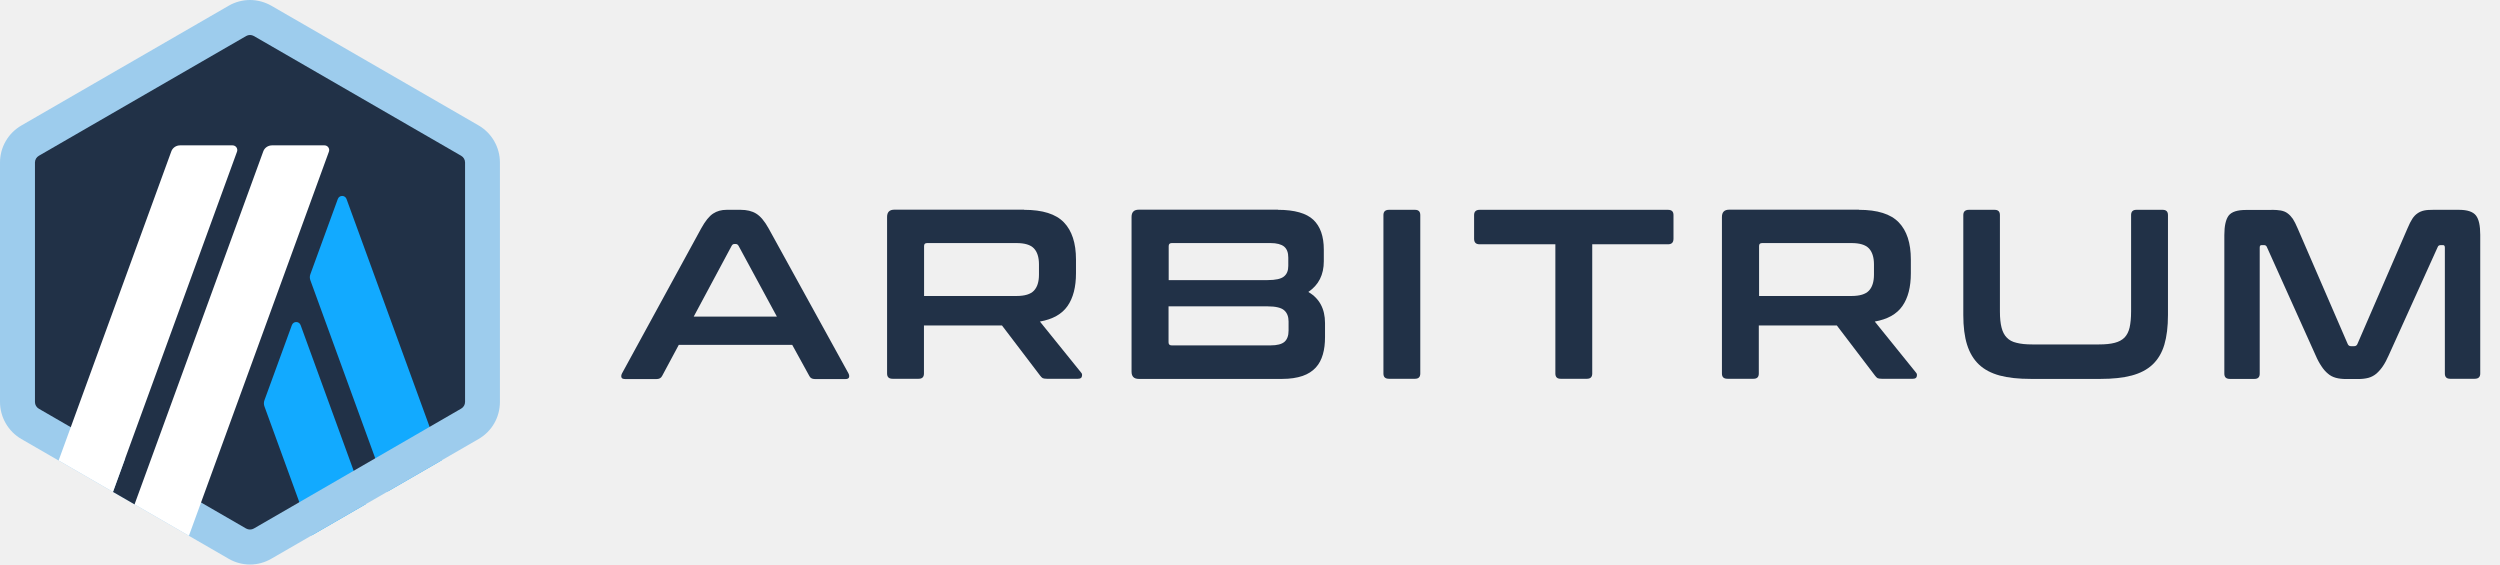
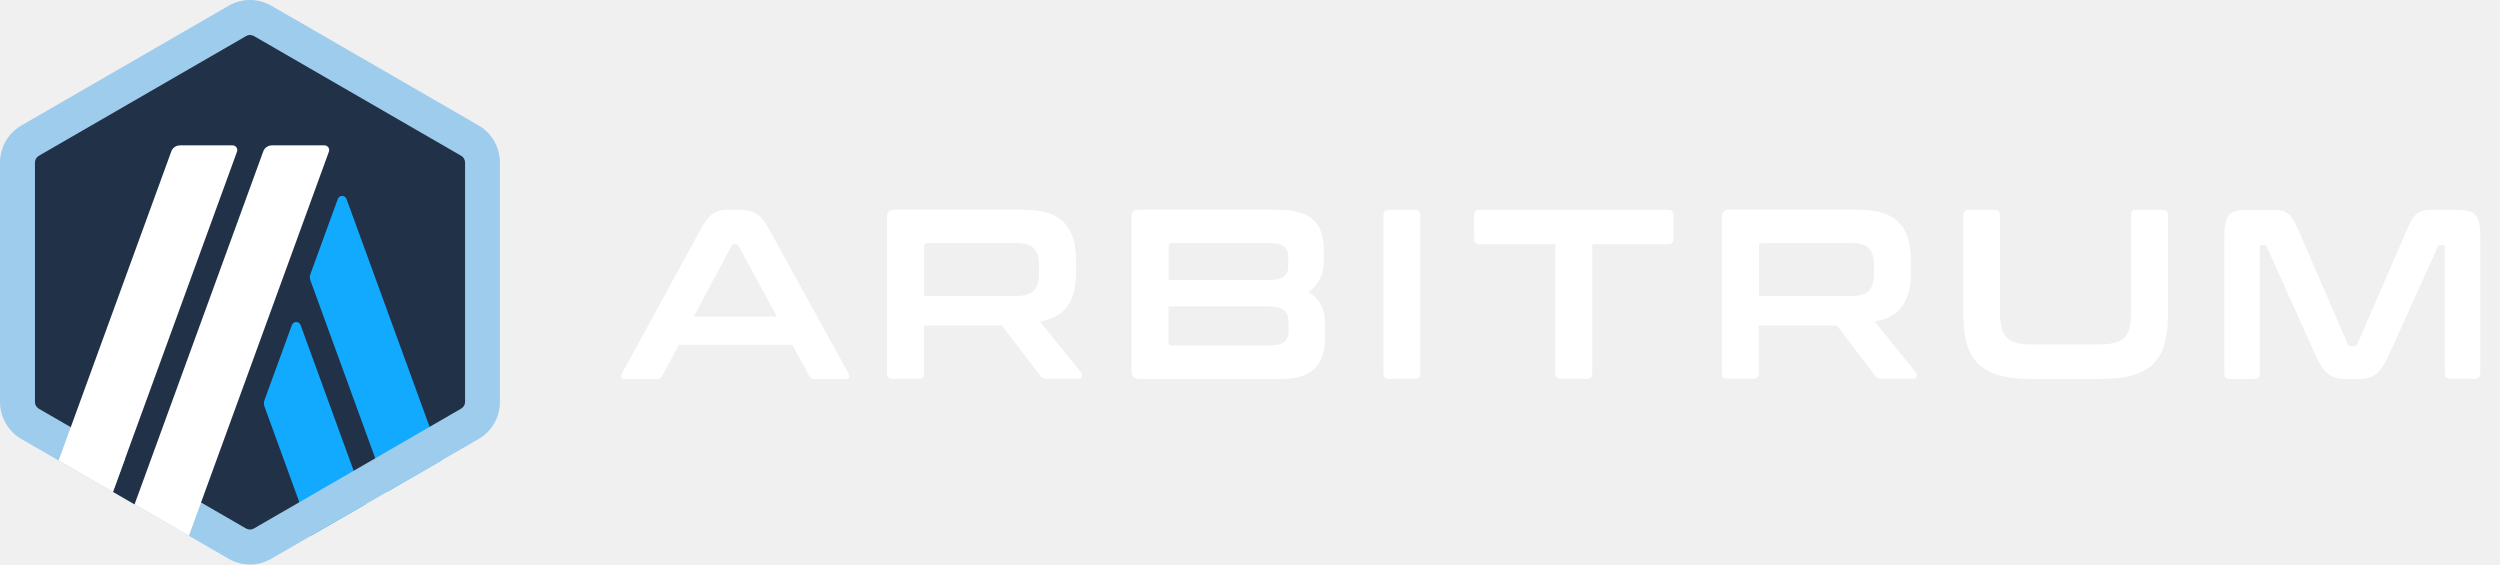
<svg xmlns="http://www.w3.org/2000/svg" width="124" height="28" viewBox="0 0 124 28" fill="none">
  <path d="M0.939 8.511V19.489C0.939 20.188 1.311 20.835 1.918 21.185L11.419 26.671C12.026 27.021 12.77 27.021 13.377 26.671L22.879 21.185C23.485 20.835 23.858 20.188 23.858 19.489V8.511C23.858 7.812 23.485 7.165 22.879 6.815L13.377 1.329C12.77 0.979 12.026 0.979 11.419 1.329L1.918 6.815C1.317 7.165 0.939 7.812 0.939 8.511Z" fill="#213147" />
  <path d="M14.476 16.128L13.119 19.845C13.079 19.948 13.079 20.062 13.119 20.165L15.449 26.562L18.145 25.005L14.911 16.128C14.837 15.921 14.55 15.921 14.476 16.128Z" fill="#12AAFF" />
  <path d="M17.189 9.874C17.115 9.667 16.829 9.667 16.754 9.874L15.398 13.591C15.357 13.694 15.357 13.808 15.398 13.911L19.215 24.386L21.912 22.828L17.189 9.874Z" fill="#12AAFF" />
  <path d="M12.398 1.735C12.467 1.735 12.53 1.753 12.593 1.787L22.873 7.726C22.993 7.795 23.067 7.921 23.067 8.058V19.936C23.067 20.074 22.993 20.2 22.873 20.268L12.593 26.213C12.535 26.247 12.467 26.265 12.398 26.265C12.329 26.265 12.266 26.247 12.204 26.213L1.929 20.274C1.809 20.205 1.734 20.079 1.734 19.942V8.058C1.734 7.921 1.809 7.795 1.929 7.726L12.209 1.787C12.266 1.753 12.335 1.735 12.398 1.735ZM12.398 0C12.032 0 11.665 0.097 11.339 0.286L1.059 6.225C0.406 6.603 0 7.302 0 8.058V19.936C0 20.692 0.406 21.397 1.059 21.775L11.339 27.714C11.665 27.903 12.032 28 12.398 28C12.764 28 13.131 27.903 13.457 27.714L23.737 21.775C24.395 21.397 24.796 20.698 24.796 19.936V8.058C24.796 7.302 24.39 6.598 23.737 6.22L13.463 0.286C13.131 0.097 12.764 0 12.398 0Z" fill="#9DCCED" />
  <path d="M5.604 24.398L6.548 21.809L8.448 23.39L6.674 25.016L5.604 24.398Z" fill="#213147" />
  <path d="M11.534 7.21H8.93C8.735 7.21 8.558 7.331 8.495 7.514L2.908 22.84L5.604 24.398L11.757 7.52C11.809 7.371 11.7 7.21 11.534 7.21Z" fill="white" />
  <path d="M16.096 7.21H13.491C13.297 7.21 13.119 7.331 13.056 7.514L6.674 25.016L9.37 26.574L16.313 7.525C16.371 7.371 16.256 7.21 16.096 7.21Z" fill="white" />
-   <path d="M36.738 10.407C37.038 10.407 37.299 10.467 37.505 10.594C37.712 10.721 37.919 10.961 38.119 11.322L42.084 18.52C42.124 18.6 42.13 18.667 42.11 18.721C42.09 18.774 42.03 18.801 41.937 18.801H40.415C40.282 18.801 40.188 18.747 40.142 18.647L39.294 17.105H33.668L32.841 18.647C32.787 18.754 32.694 18.801 32.567 18.801H31.012C30.905 18.801 30.845 18.774 30.825 18.721C30.805 18.667 30.812 18.6 30.852 18.52L34.783 11.322C34.983 10.961 35.176 10.721 35.37 10.594C35.563 10.467 35.784 10.407 36.037 10.407H36.738ZM34.409 15.702H38.533L36.631 12.19C36.598 12.137 36.558 12.103 36.498 12.103H36.424C36.371 12.103 36.324 12.13 36.291 12.19L34.409 15.702Z" fill="#213147" />
-   <path d="M50.793 10.407C51.714 10.407 52.368 10.614 52.768 11.028C53.168 11.442 53.369 12.056 53.369 12.871V13.552C53.369 14.24 53.228 14.781 52.948 15.181C52.668 15.582 52.214 15.836 51.58 15.949L53.629 18.487C53.669 18.527 53.682 18.587 53.662 18.667C53.649 18.747 53.582 18.787 53.469 18.787H51.927C51.82 18.787 51.754 18.774 51.714 18.754C51.673 18.727 51.633 18.687 51.593 18.634L49.698 16.143H45.828V18.527C45.828 18.7 45.741 18.787 45.567 18.787H44.273C44.086 18.787 43.999 18.7 43.999 18.527V10.761C43.999 10.521 44.119 10.4 44.359 10.4H50.793V10.407ZM45.834 14.681H50.419C50.826 14.681 51.113 14.594 51.28 14.42C51.447 14.247 51.533 13.979 51.533 13.619V13.118C51.533 12.758 51.447 12.491 51.28 12.317C51.113 12.143 50.826 12.056 50.419 12.056H45.988C45.881 12.056 45.834 12.103 45.834 12.203V14.681Z" fill="#213147" />
-   <path d="M63.386 10.407C64.206 10.407 64.794 10.574 65.141 10.901C65.488 11.229 65.661 11.723 65.661 12.384V12.958C65.661 13.626 65.407 14.133 64.894 14.48C65.441 14.801 65.721 15.315 65.721 16.023V16.717C65.721 17.038 65.688 17.325 65.614 17.578C65.541 17.832 65.428 18.053 65.261 18.233C65.094 18.413 64.88 18.553 64.607 18.647C64.333 18.74 63.999 18.794 63.599 18.794H56.485C56.245 18.794 56.125 18.674 56.125 18.433V10.761C56.125 10.521 56.245 10.4 56.485 10.4H63.386V10.407ZM57.96 13.893H62.872C63.272 13.893 63.539 13.833 63.686 13.712C63.833 13.592 63.899 13.419 63.899 13.185V12.778C63.899 12.53 63.833 12.35 63.692 12.23C63.552 12.117 63.325 12.056 63.018 12.056H58.12C58.013 12.056 57.967 12.11 57.967 12.21V13.893H57.96ZM57.96 15.195V16.978C57.96 17.084 58.013 17.131 58.113 17.131H63.025C63.345 17.131 63.572 17.071 63.706 16.958C63.839 16.844 63.913 16.657 63.913 16.403V15.949C63.913 15.702 63.839 15.515 63.692 15.388C63.546 15.261 63.272 15.195 62.872 15.195H57.96Z" fill="#213147" />
-   <path d="M70.186 10.407C70.359 10.407 70.446 10.494 70.446 10.668V18.527C70.446 18.7 70.359 18.787 70.186 18.787H68.891C68.704 18.787 68.618 18.7 68.618 18.527V10.668C68.618 10.494 68.711 10.407 68.891 10.407H70.186Z" fill="#213147" />
-   <path d="M82.732 10.407C82.919 10.407 83.005 10.494 83.005 10.668V11.843C83.005 12.03 82.912 12.117 82.732 12.117H78.975V18.527C78.975 18.7 78.888 18.787 78.714 18.787H77.406C77.233 18.787 77.146 18.7 77.146 18.527V12.117H73.389C73.202 12.117 73.115 12.023 73.115 11.843V10.668C73.115 10.494 73.209 10.407 73.389 10.407H82.732Z" fill="#213147" />
-   <path d="M92.202 10.407C93.123 10.407 93.777 10.614 94.177 11.028C94.578 11.442 94.778 12.056 94.778 12.871V13.552C94.778 14.24 94.638 14.781 94.357 15.181C94.077 15.582 93.623 15.836 92.989 15.949L95.038 18.487C95.078 18.527 95.091 18.587 95.072 18.667C95.058 18.747 94.991 18.787 94.878 18.787H93.336C93.23 18.787 93.163 18.774 93.123 18.754C93.083 18.727 93.043 18.687 93.003 18.634L91.107 16.143H87.237V18.527C87.237 18.7 87.15 18.787 86.977 18.787H85.682C85.495 18.787 85.408 18.7 85.408 18.527V10.761C85.408 10.521 85.528 10.4 85.769 10.4H92.202V10.407ZM87.25 14.681H91.835C92.242 14.681 92.529 14.594 92.696 14.42C92.862 14.247 92.949 13.979 92.949 13.619V13.118C92.949 12.758 92.862 12.491 92.696 12.317C92.529 12.143 92.242 12.056 91.835 12.056H87.404C87.297 12.056 87.25 12.103 87.25 12.203V14.681Z" fill="#213147" />
-   <path d="M98.935 10.407C99.109 10.407 99.196 10.494 99.196 10.668V15.448C99.196 15.769 99.222 16.036 99.276 16.243C99.329 16.457 99.416 16.624 99.536 16.744C99.656 16.871 99.816 16.958 100.023 17.004C100.23 17.058 100.484 17.084 100.797 17.084H104.114C104.428 17.084 104.681 17.058 104.888 17.004C105.095 16.951 105.255 16.864 105.375 16.744C105.496 16.617 105.582 16.45 105.629 16.243C105.676 16.029 105.702 15.769 105.702 15.448V10.668C105.702 10.494 105.789 10.407 105.963 10.407H107.271C107.444 10.407 107.531 10.494 107.531 10.668V15.629C107.531 16.203 107.471 16.691 107.351 17.098C107.231 17.498 107.037 17.826 106.77 18.079C106.503 18.333 106.156 18.513 105.729 18.627C105.302 18.74 104.788 18.794 104.181 18.794H100.731C100.123 18.794 99.609 18.74 99.189 18.627C98.769 18.513 98.422 18.333 98.155 18.079C97.888 17.826 97.694 17.498 97.567 17.098C97.441 16.697 97.38 16.203 97.38 15.629V10.668C97.38 10.494 97.474 10.407 97.654 10.407H98.935Z" fill="#213147" />
-   <path d="M112.676 10.407C112.85 10.407 113.003 10.421 113.13 10.441C113.257 10.467 113.37 10.507 113.464 10.581C113.557 10.648 113.644 10.741 113.724 10.854C113.797 10.968 113.877 11.122 113.958 11.315L116.447 17.064C116.48 17.138 116.534 17.171 116.614 17.171H116.76C116.841 17.171 116.894 17.138 116.927 17.064L119.417 11.315C119.497 11.122 119.577 10.968 119.65 10.854C119.723 10.741 119.81 10.648 119.91 10.581C120.004 10.514 120.117 10.467 120.237 10.441C120.364 10.414 120.511 10.407 120.684 10.407H121.966C122.38 10.407 122.66 10.501 122.807 10.688C122.953 10.875 123.02 11.195 123.02 11.649V18.527C123.02 18.7 122.927 18.787 122.747 18.787H121.525C121.352 18.787 121.265 18.7 121.265 18.527V12.277C121.265 12.197 121.232 12.157 121.172 12.157H121.065C120.985 12.157 120.931 12.19 120.911 12.25L118.482 17.619C118.389 17.832 118.289 18.019 118.189 18.166C118.088 18.313 117.982 18.433 117.868 18.533C117.755 18.627 117.621 18.7 117.475 18.74C117.328 18.78 117.154 18.8 116.954 18.8H116.38C116.18 18.8 116.006 18.78 115.86 18.74C115.713 18.7 115.579 18.634 115.466 18.533C115.352 18.44 115.239 18.313 115.145 18.166C115.045 18.019 114.945 17.839 114.852 17.619L112.436 12.25C112.409 12.183 112.363 12.157 112.282 12.157H112.176C112.109 12.157 112.082 12.197 112.082 12.277V18.533C112.082 18.707 111.996 18.794 111.822 18.794H110.601C110.414 18.794 110.327 18.707 110.327 18.533V11.656C110.327 11.202 110.401 10.881 110.541 10.694C110.688 10.507 110.968 10.414 111.388 10.414H112.676V10.407Z" fill="#213147" />
+   <path d="M36.738 10.407C37.038 10.407 37.299 10.467 37.505 10.594C37.712 10.721 37.919 10.961 38.119 11.322L42.084 18.52C42.124 18.6 42.13 18.667 42.11 18.721C42.09 18.774 42.03 18.801 41.937 18.801H40.415C40.282 18.801 40.188 18.747 40.142 18.647L39.294 17.105H33.668L32.841 18.647C32.787 18.754 32.694 18.801 32.567 18.801H31.012C30.905 18.801 30.845 18.774 30.825 18.721C30.805 18.667 30.812 18.6 30.852 18.52L34.783 11.322C34.983 10.961 35.176 10.721 35.37 10.594C35.563 10.467 35.784 10.407 36.037 10.407H36.738ZM34.409 15.702H38.533L36.631 12.19C36.598 12.137 36.558 12.103 36.498 12.103H36.424C36.371 12.103 36.324 12.13 36.291 12.19L34.409 15.702Z" fill="#ffffff" />
+   <path d="M50.793 10.407C51.714 10.407 52.368 10.614 52.768 11.028C53.168 11.442 53.369 12.056 53.369 12.871V13.552C53.369 14.24 53.228 14.781 52.948 15.181C52.668 15.582 52.214 15.836 51.58 15.949L53.629 18.487C53.669 18.527 53.682 18.587 53.662 18.667C53.649 18.747 53.582 18.787 53.469 18.787H51.927C51.82 18.787 51.754 18.774 51.714 18.754C51.673 18.727 51.633 18.687 51.593 18.634L49.698 16.143H45.828V18.527C45.828 18.7 45.741 18.787 45.567 18.787H44.273C44.086 18.787 43.999 18.7 43.999 18.527V10.761C43.999 10.521 44.119 10.4 44.359 10.4H50.793V10.407ZM45.834 14.681H50.419C50.826 14.681 51.113 14.594 51.28 14.42C51.447 14.247 51.533 13.979 51.533 13.619V13.118C51.533 12.758 51.447 12.491 51.28 12.317C51.113 12.143 50.826 12.056 50.419 12.056H45.988C45.881 12.056 45.834 12.103 45.834 12.203V14.681Z" fill="#ffffff" />
+   <path d="M63.386 10.407C64.206 10.407 64.794 10.574 65.141 10.901C65.488 11.229 65.661 11.723 65.661 12.384V12.958C65.661 13.626 65.407 14.133 64.894 14.48C65.441 14.801 65.721 15.315 65.721 16.023V16.717C65.721 17.038 65.688 17.325 65.614 17.578C65.541 17.832 65.428 18.053 65.261 18.233C65.094 18.413 64.88 18.553 64.607 18.647C64.333 18.74 63.999 18.794 63.599 18.794H56.485C56.245 18.794 56.125 18.674 56.125 18.433V10.761C56.125 10.521 56.245 10.4 56.485 10.4H63.386V10.407ZM57.96 13.893H62.872C63.272 13.893 63.539 13.833 63.686 13.712C63.833 13.592 63.899 13.419 63.899 13.185V12.778C63.899 12.53 63.833 12.35 63.692 12.23C63.552 12.117 63.325 12.056 63.018 12.056H58.12C58.013 12.056 57.967 12.11 57.967 12.21V13.893H57.96ZM57.96 15.195V16.978C57.96 17.084 58.013 17.131 58.113 17.131H63.025C63.345 17.131 63.572 17.071 63.706 16.958C63.839 16.844 63.913 16.657 63.913 16.403V15.949C63.913 15.702 63.839 15.515 63.692 15.388C63.546 15.261 63.272 15.195 62.872 15.195H57.96Z" fill="#ffffff" />
+   <path d="M70.186 10.407C70.359 10.407 70.446 10.494 70.446 10.668V18.527C70.446 18.7 70.359 18.787 70.186 18.787H68.891C68.704 18.787 68.618 18.7 68.618 18.527V10.668C68.618 10.494 68.711 10.407 68.891 10.407H70.186Z" fill="#ffffff" />
+   <path d="M82.732 10.407C82.919 10.407 83.005 10.494 83.005 10.668V11.843C83.005 12.03 82.912 12.117 82.732 12.117H78.975V18.527C78.975 18.7 78.888 18.787 78.714 18.787H77.406C77.233 18.787 77.146 18.7 77.146 18.527V12.117H73.389C73.202 12.117 73.115 12.023 73.115 11.843V10.668C73.115 10.494 73.209 10.407 73.389 10.407H82.732Z" fill="#ffffff" />
+   <path d="M92.202 10.407C93.123 10.407 93.777 10.614 94.177 11.028C94.578 11.442 94.778 12.056 94.778 12.871V13.552C94.778 14.24 94.638 14.781 94.357 15.181C94.077 15.582 93.623 15.836 92.989 15.949L95.038 18.487C95.078 18.527 95.091 18.587 95.072 18.667C95.058 18.747 94.991 18.787 94.878 18.787H93.336C93.23 18.787 93.163 18.774 93.123 18.754C93.083 18.727 93.043 18.687 93.003 18.634L91.107 16.143H87.237V18.527C87.237 18.7 87.15 18.787 86.977 18.787H85.682C85.495 18.787 85.408 18.7 85.408 18.527V10.761C85.408 10.521 85.528 10.4 85.769 10.4H92.202V10.407ZM87.25 14.681H91.835C92.242 14.681 92.529 14.594 92.696 14.42C92.862 14.247 92.949 13.979 92.949 13.619V13.118C92.949 12.758 92.862 12.491 92.696 12.317C92.529 12.143 92.242 12.056 91.835 12.056H87.404C87.297 12.056 87.25 12.103 87.25 12.203V14.681Z" fill="#ffffff" />
+   <path d="M98.935 10.407C99.109 10.407 99.196 10.494 99.196 10.668V15.448C99.196 15.769 99.222 16.036 99.276 16.243C99.329 16.457 99.416 16.624 99.536 16.744C99.656 16.871 99.816 16.958 100.023 17.004C100.23 17.058 100.484 17.084 100.797 17.084H104.114C104.428 17.084 104.681 17.058 104.888 17.004C105.095 16.951 105.255 16.864 105.375 16.744C105.496 16.617 105.582 16.45 105.629 16.243C105.676 16.029 105.702 15.769 105.702 15.448V10.668C105.702 10.494 105.789 10.407 105.963 10.407H107.271C107.444 10.407 107.531 10.494 107.531 10.668V15.629C107.531 16.203 107.471 16.691 107.351 17.098C107.231 17.498 107.037 17.826 106.77 18.079C106.503 18.333 106.156 18.513 105.729 18.627C105.302 18.74 104.788 18.794 104.181 18.794H100.731C100.123 18.794 99.609 18.74 99.189 18.627C98.769 18.513 98.422 18.333 98.155 18.079C97.888 17.826 97.694 17.498 97.567 17.098C97.441 16.697 97.38 16.203 97.38 15.629V10.668C97.38 10.494 97.474 10.407 97.654 10.407H98.935Z" fill="#ffffff" />
+   <path d="M112.676 10.407C112.85 10.407 113.003 10.421 113.13 10.441C113.257 10.467 113.37 10.507 113.464 10.581C113.557 10.648 113.644 10.741 113.724 10.854C113.797 10.968 113.877 11.122 113.958 11.315L116.447 17.064C116.48 17.138 116.534 17.171 116.614 17.171H116.76C116.841 17.171 116.894 17.138 116.927 17.064L119.417 11.315C119.497 11.122 119.577 10.968 119.65 10.854C119.723 10.741 119.81 10.648 119.91 10.581C120.004 10.514 120.117 10.467 120.237 10.441C120.364 10.414 120.511 10.407 120.684 10.407H121.966C122.38 10.407 122.66 10.501 122.807 10.688C122.953 10.875 123.02 11.195 123.02 11.649V18.527C123.02 18.7 122.927 18.787 122.747 18.787H121.525C121.352 18.787 121.265 18.7 121.265 18.527V12.277C121.265 12.197 121.232 12.157 121.172 12.157H121.065C120.985 12.157 120.931 12.19 120.911 12.25L118.482 17.619C118.389 17.832 118.289 18.019 118.189 18.166C118.088 18.313 117.982 18.433 117.868 18.533C117.755 18.627 117.621 18.7 117.475 18.74C117.328 18.78 117.154 18.8 116.954 18.8H116.38C116.18 18.8 116.006 18.78 115.86 18.74C115.713 18.7 115.579 18.634 115.466 18.533C115.352 18.44 115.239 18.313 115.145 18.166C115.045 18.019 114.945 17.839 114.852 17.619L112.436 12.25C112.409 12.183 112.363 12.157 112.282 12.157H112.176C112.109 12.157 112.082 12.197 112.082 12.277V18.533C112.082 18.707 111.996 18.794 111.822 18.794H110.601C110.414 18.794 110.327 18.707 110.327 18.533V11.656C110.327 11.202 110.401 10.881 110.541 10.694C110.688 10.507 110.968 10.414 111.388 10.414H112.676V10.407Z" fill="#ffffff" />
</svg>
